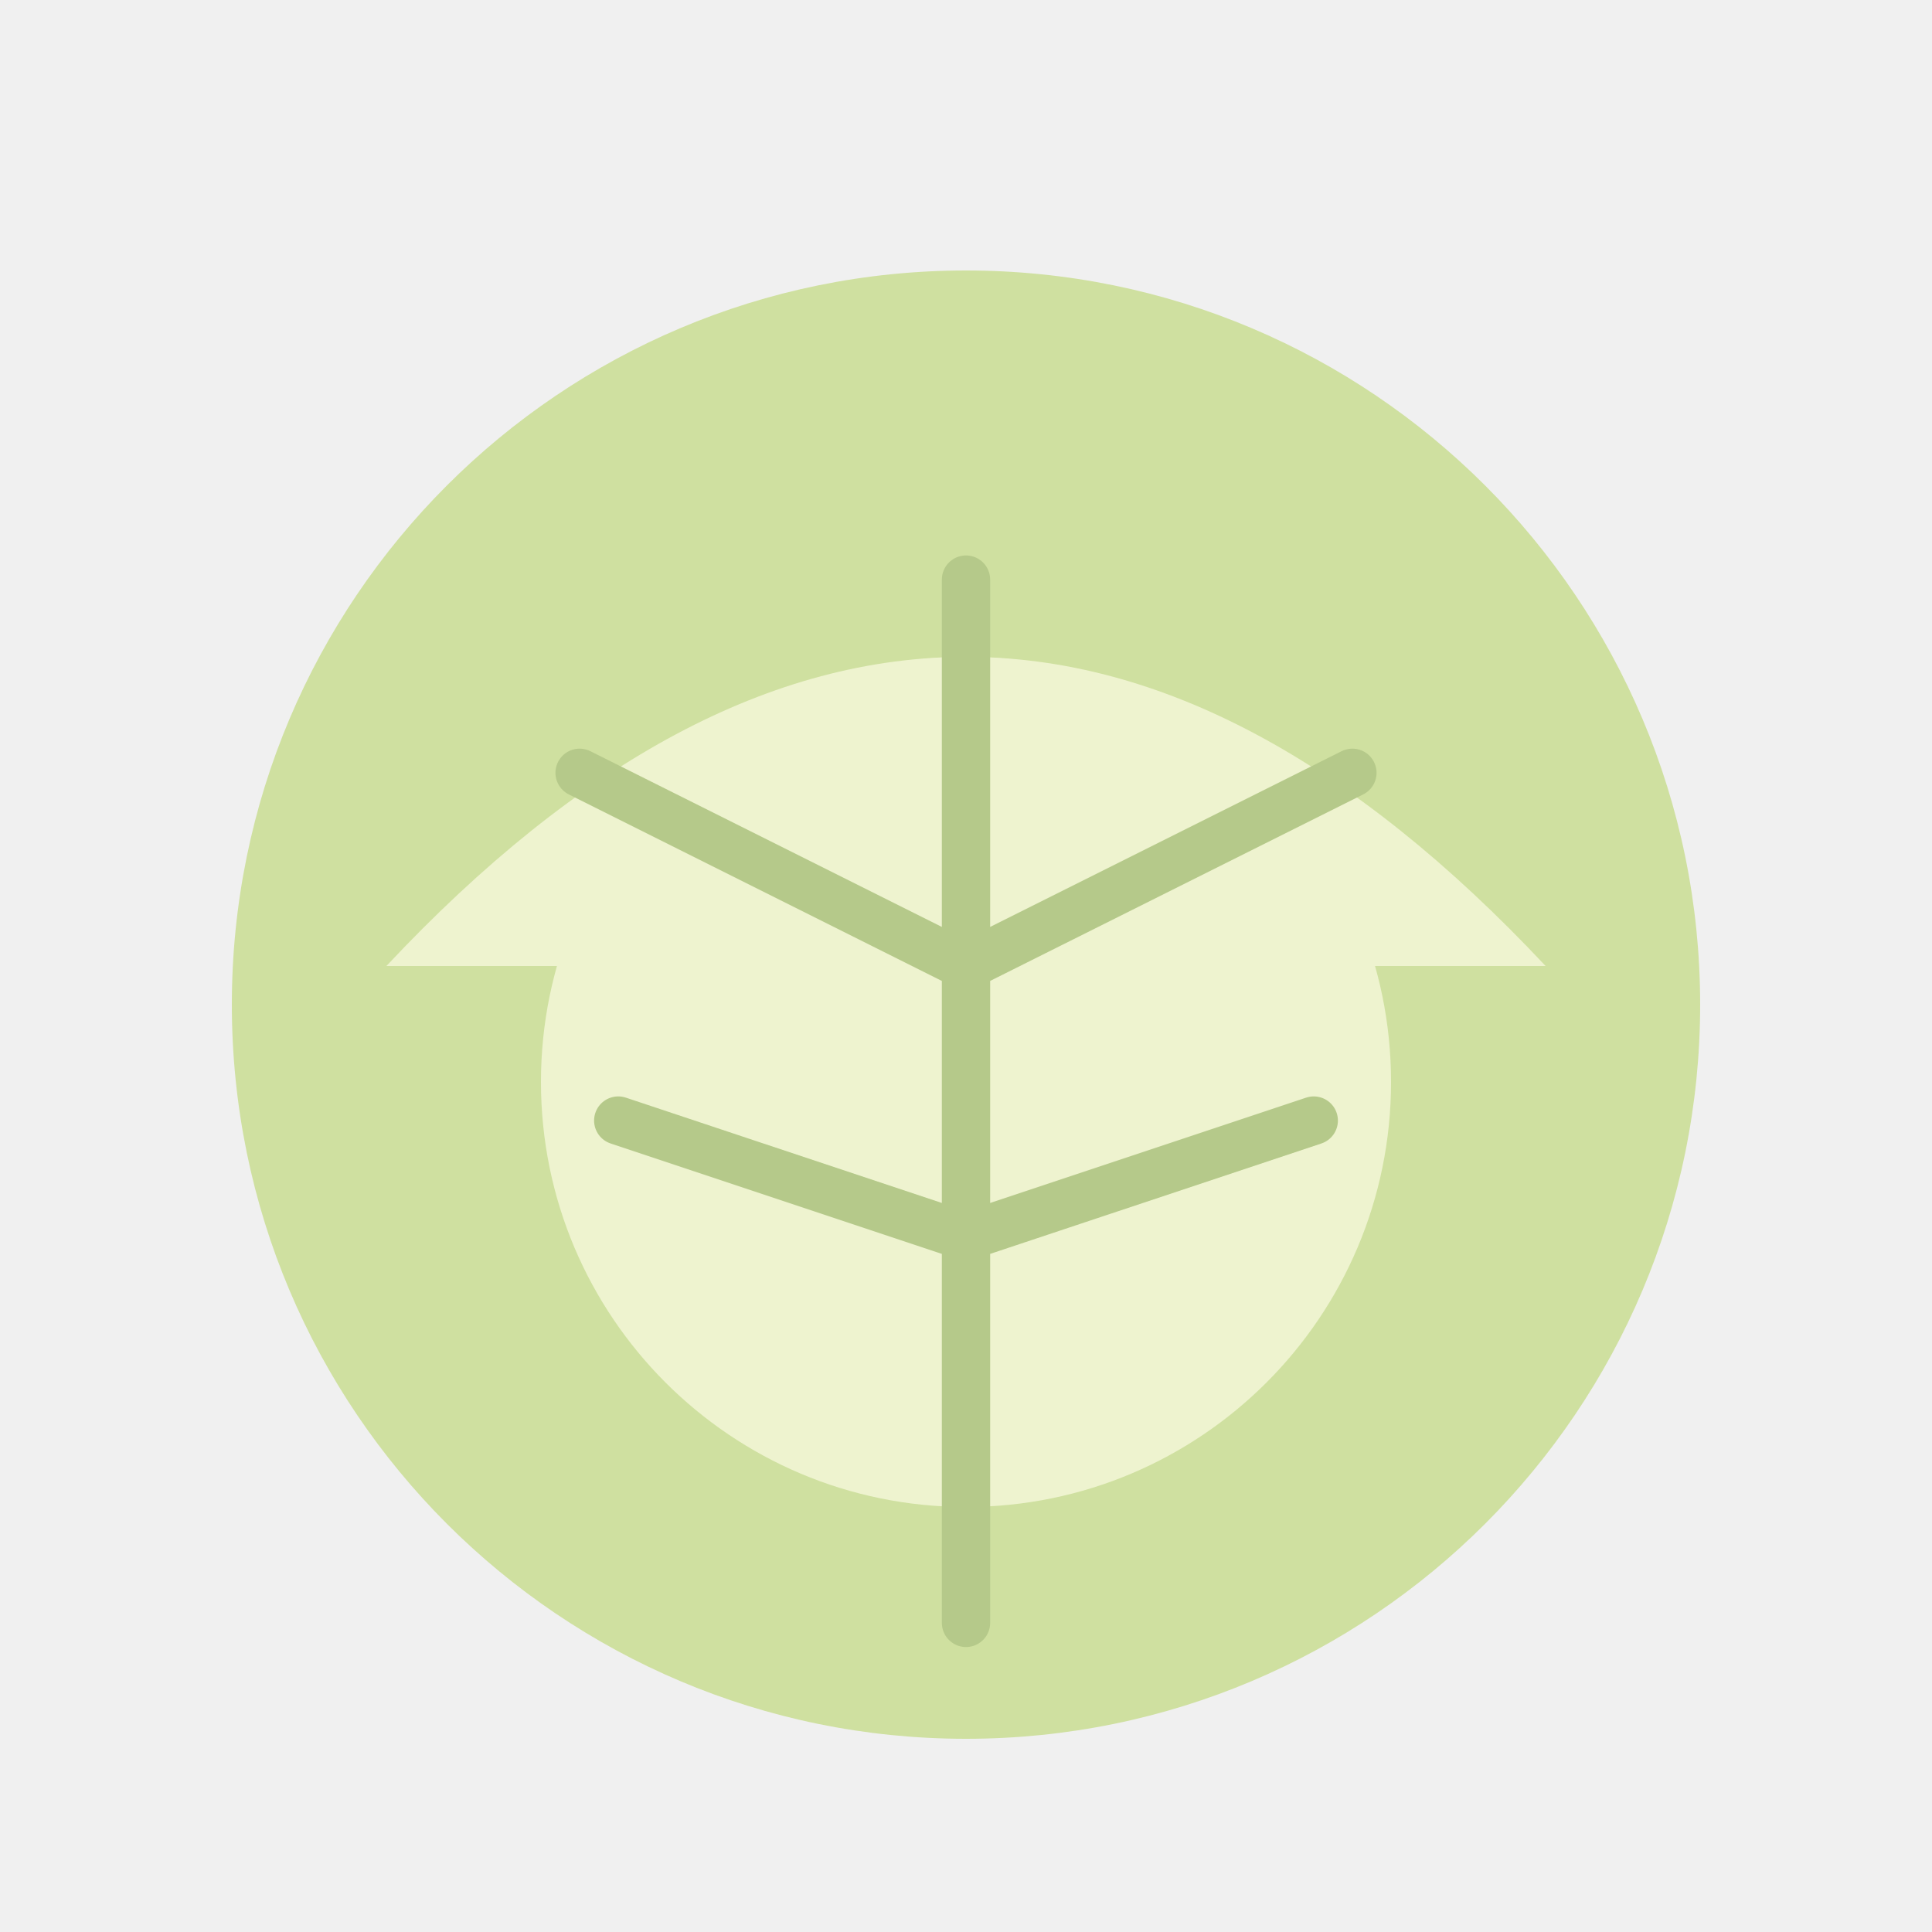
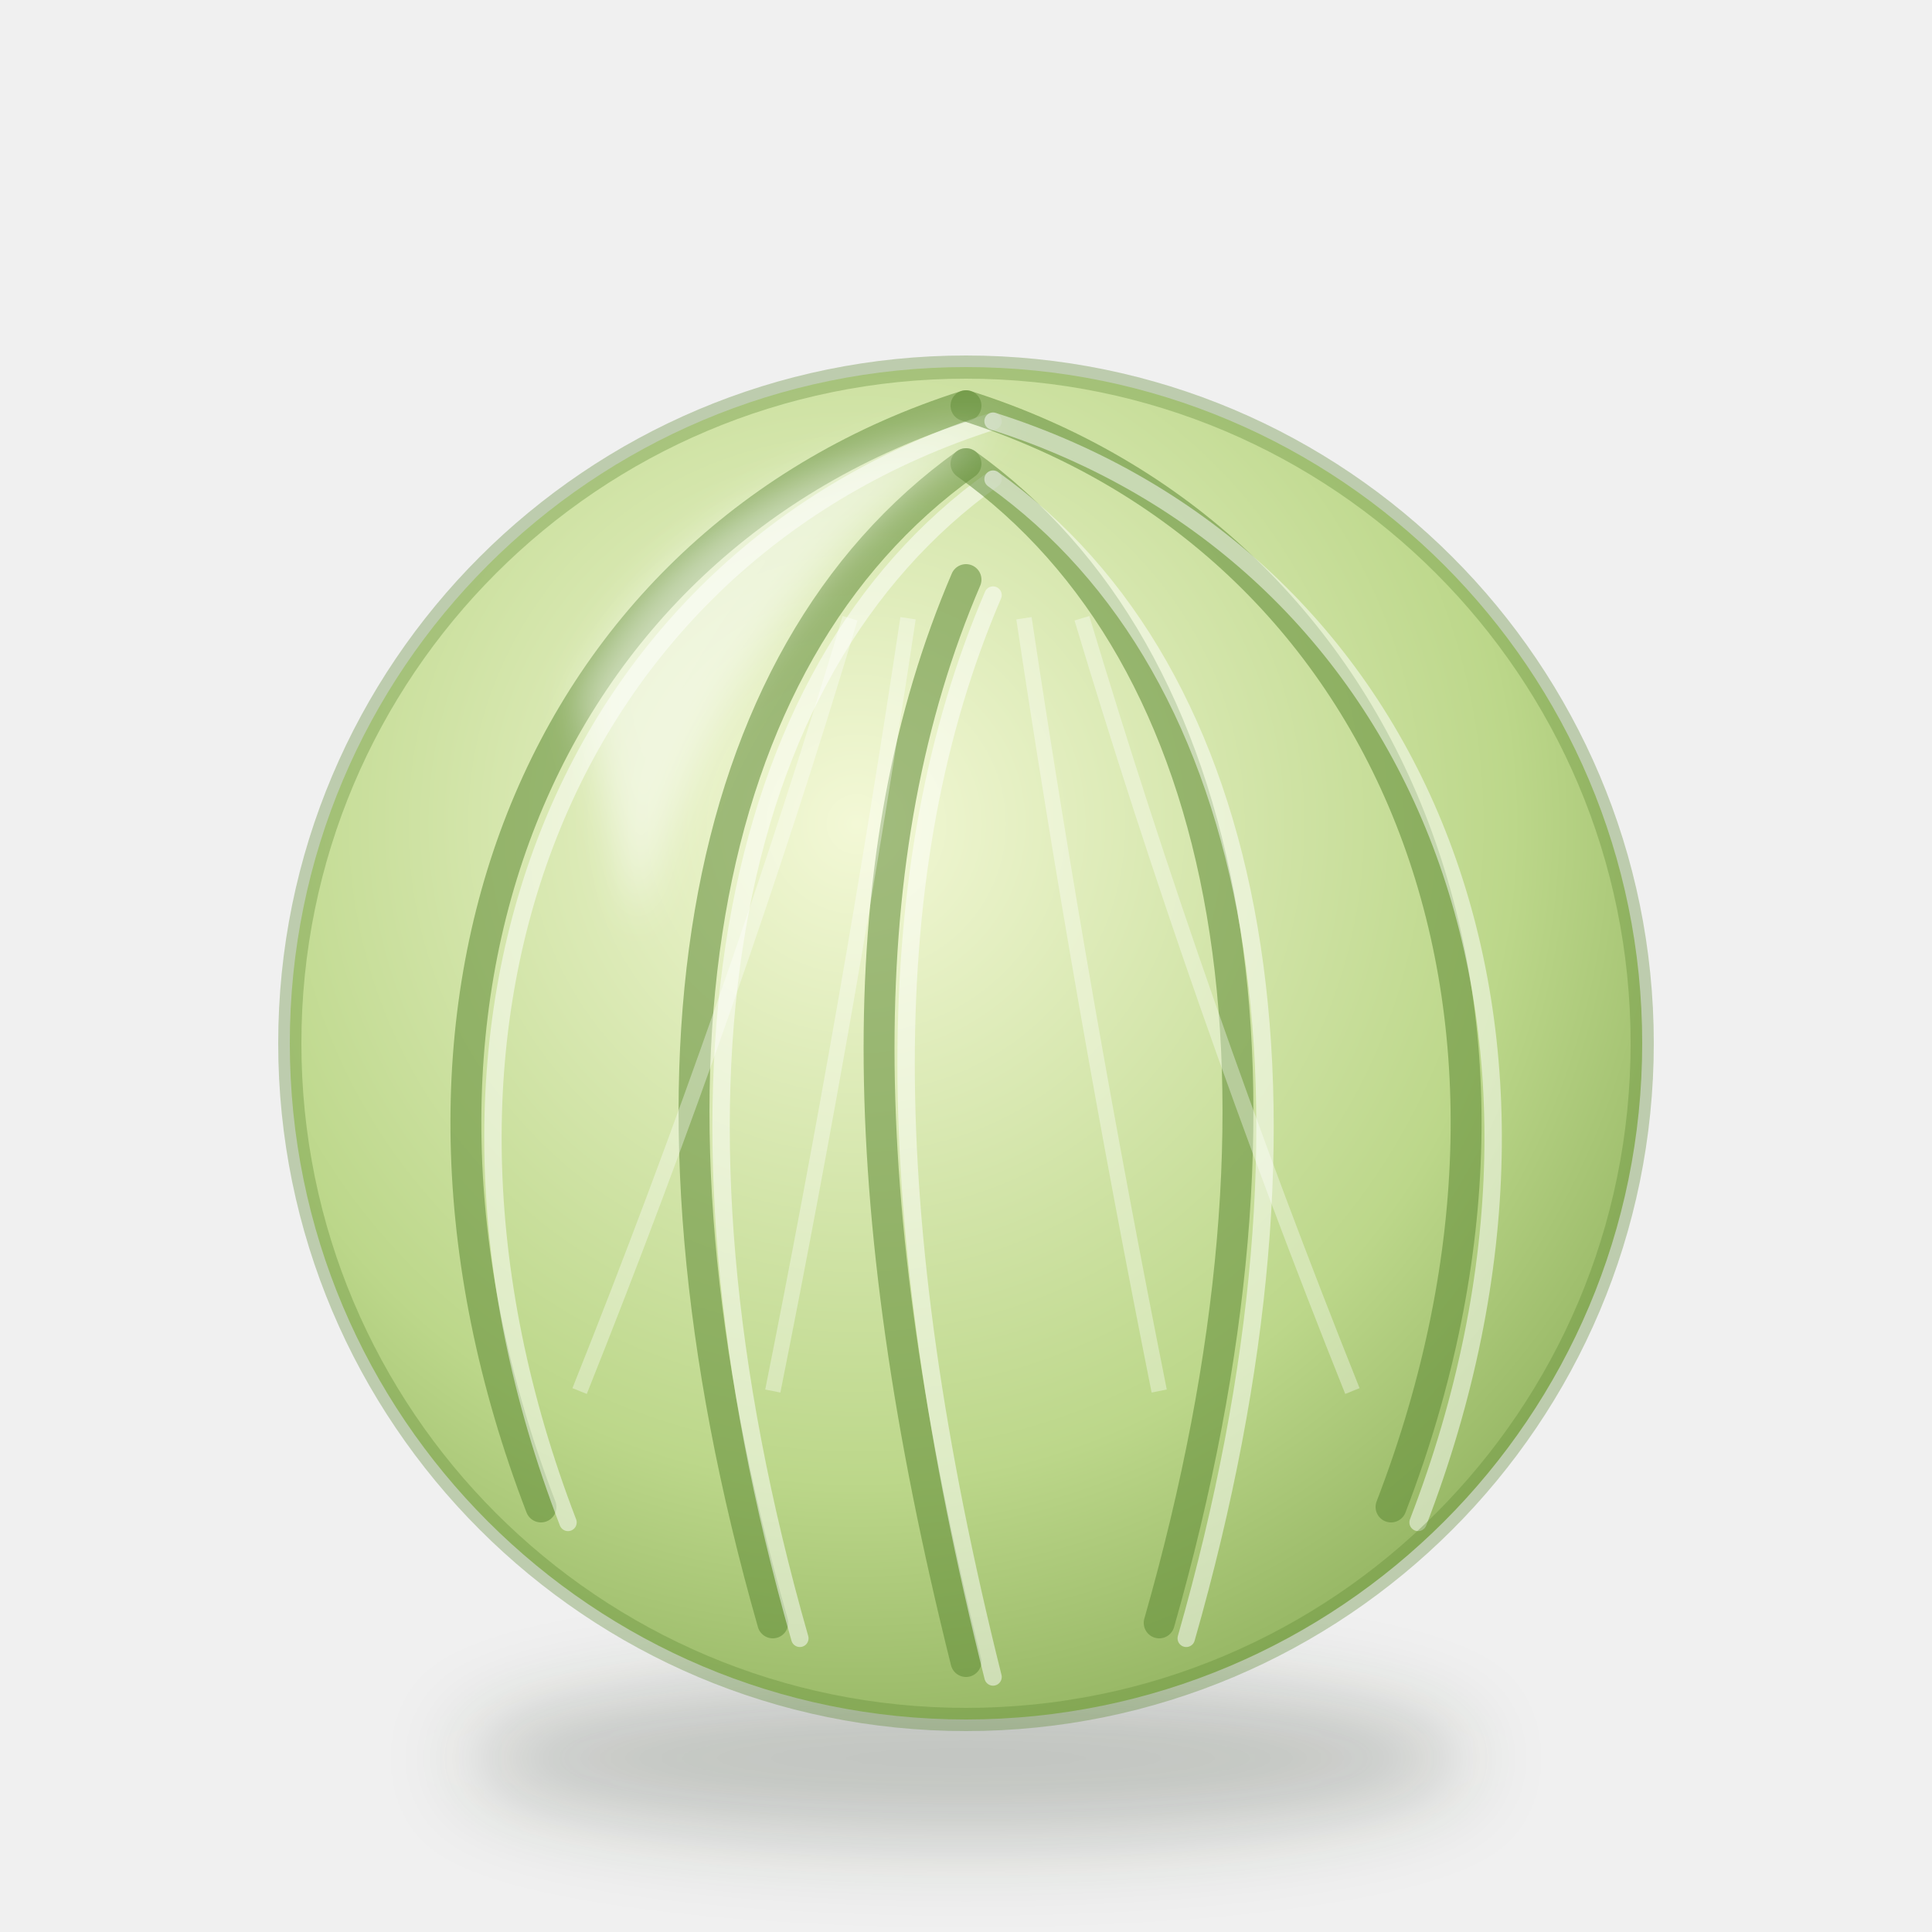
<svg xmlns="http://www.w3.org/2000/svg" viewBox="0 0 100 100">
-   <circle cx="50" cy="52" r="38" fill="#cfe0a0" />
-   <path d="M20 50 Q 50 18 80 50" fill="#eef3cf" />
-   <circle cx="50" cy="56" r="22" fill="#eef3cf" />
-   <path d="M50 30 V 84 M50 50 L 30 40 M50 50 L 70 40 M50 64 L 32 58 M50 64 L 68 58" stroke="#b5c98a" stroke-width="2.5" fill="none" stroke-linecap="round" />
+   <defs>
+     <filter id="b2" x="-30%" y="-60%" width="160%" height="220%">
+       <feGaussianBlur stdDeviation="2.2" />
+     </filter>
+     <filter id="b1" x="-30%" y="-30%" width="160%" height="160%">
+       <feGaussianBlur stdDeviation="1" />
+     </filter>
+     <radialGradient id="cb" cx="0.42" cy="0.34" r="0.8">
+       <stop offset="0" stop-color="#f3f8d6" />
+       <stop offset="0.6" stop-color="#bcd78a" />
+       <stop offset="1" stop-color="#7ea24c" />
+     </radialGradient>
+   </defs>
+   <ellipse cx="50" cy="91" rx="26" ry="4.2" fill="#1b2a14" opacity="0.22" filter="url(#b2)" />
+   <circle cx="50" cy="54" r="35" fill="url(#cb)" />
+   <path d="M50 21 C28 28 18 52 28 78" stroke="#5f8a35" stroke-opacity=".55" stroke-width="1.6" fill="none" stroke-linecap="round" />
+   <path d="M50 21 C28 28 18 52 28 78" stroke="#ffffff" stroke-opacity=".5" stroke-width=".9" fill="none" stroke-linecap="round" transform="translate(1.4 0.8)" />
+   <path d="M50 21 C72 28 82 52 72 78" stroke="#5f8a35" stroke-opacity=".55" stroke-width="1.6" fill="none" stroke-linecap="round" />
+   <path d="M50 21 C72 28 82 52 72 78" stroke="#ffffff" stroke-opacity=".5" stroke-width=".9" fill="none" stroke-linecap="round" transform="translate(1.4 0.8)" />
+   <path d="M50 24 C36 34 32 56 40 84" stroke="#5f8a35" stroke-opacity=".55" stroke-width="1.6" fill="none" stroke-linecap="round" />
+   <path d="M50 24 C36 34 32 56 40 84" stroke="#ffffff" stroke-opacity=".5" stroke-width=".9" fill="none" stroke-linecap="round" transform="translate(1.4 0.8)" />
+   <path d="M50 24 C64 34 68 56 60 84" stroke="#5f8a35" stroke-opacity=".55" stroke-width="1.6" fill="none" stroke-linecap="round" />
+   <path d="M50 24 C64 34 68 56 60 84" stroke="#ffffff" stroke-opacity=".5" stroke-width=".9" fill="none" stroke-linecap="round" transform="translate(1.4 0.8)" />
+   <path d="M50 30 C44 44 44 62 50 86" stroke="#5f8a35" stroke-opacity=".55" stroke-width="1.6" fill="none" stroke-linecap="round" />
+   <path d="M50 30 C44 44 44 62 50 86" stroke="#ffffff" stroke-opacity=".5" stroke-width=".9" fill="none" stroke-linecap="round" transform="translate(1.4 0.8)" />
+   <path d="M30 72 Q38.0 52 44.0 32" stroke="#ffffff" stroke-opacity=".35" stroke-width=".8" fill="none" />
+   <path d="M40 72 Q44.0 52 47.0 32" stroke="#ffffff" stroke-opacity=".35" stroke-width=".8" fill="none" />
+   <path d="M60 72 Q56.0 52 53.0 32" stroke="#ffffff" stroke-opacity=".35" stroke-width=".8" fill="none" />
+   <path d="M70 72 Q62.0 52 56.0 32" stroke="#ffffff" stroke-opacity=".35" stroke-width=".8" fill="none" />
+   <path d="M30 36 Q36 24 52 22 Q38 30 33 48Z" fill="#fff" opacity="0.5" filter="url(#b1)" />
+   <circle cx="50" cy="54" r="35" fill="none" stroke="#5f8a35" stroke-opacity=".35" stroke-width="1.2" />
</svg>
